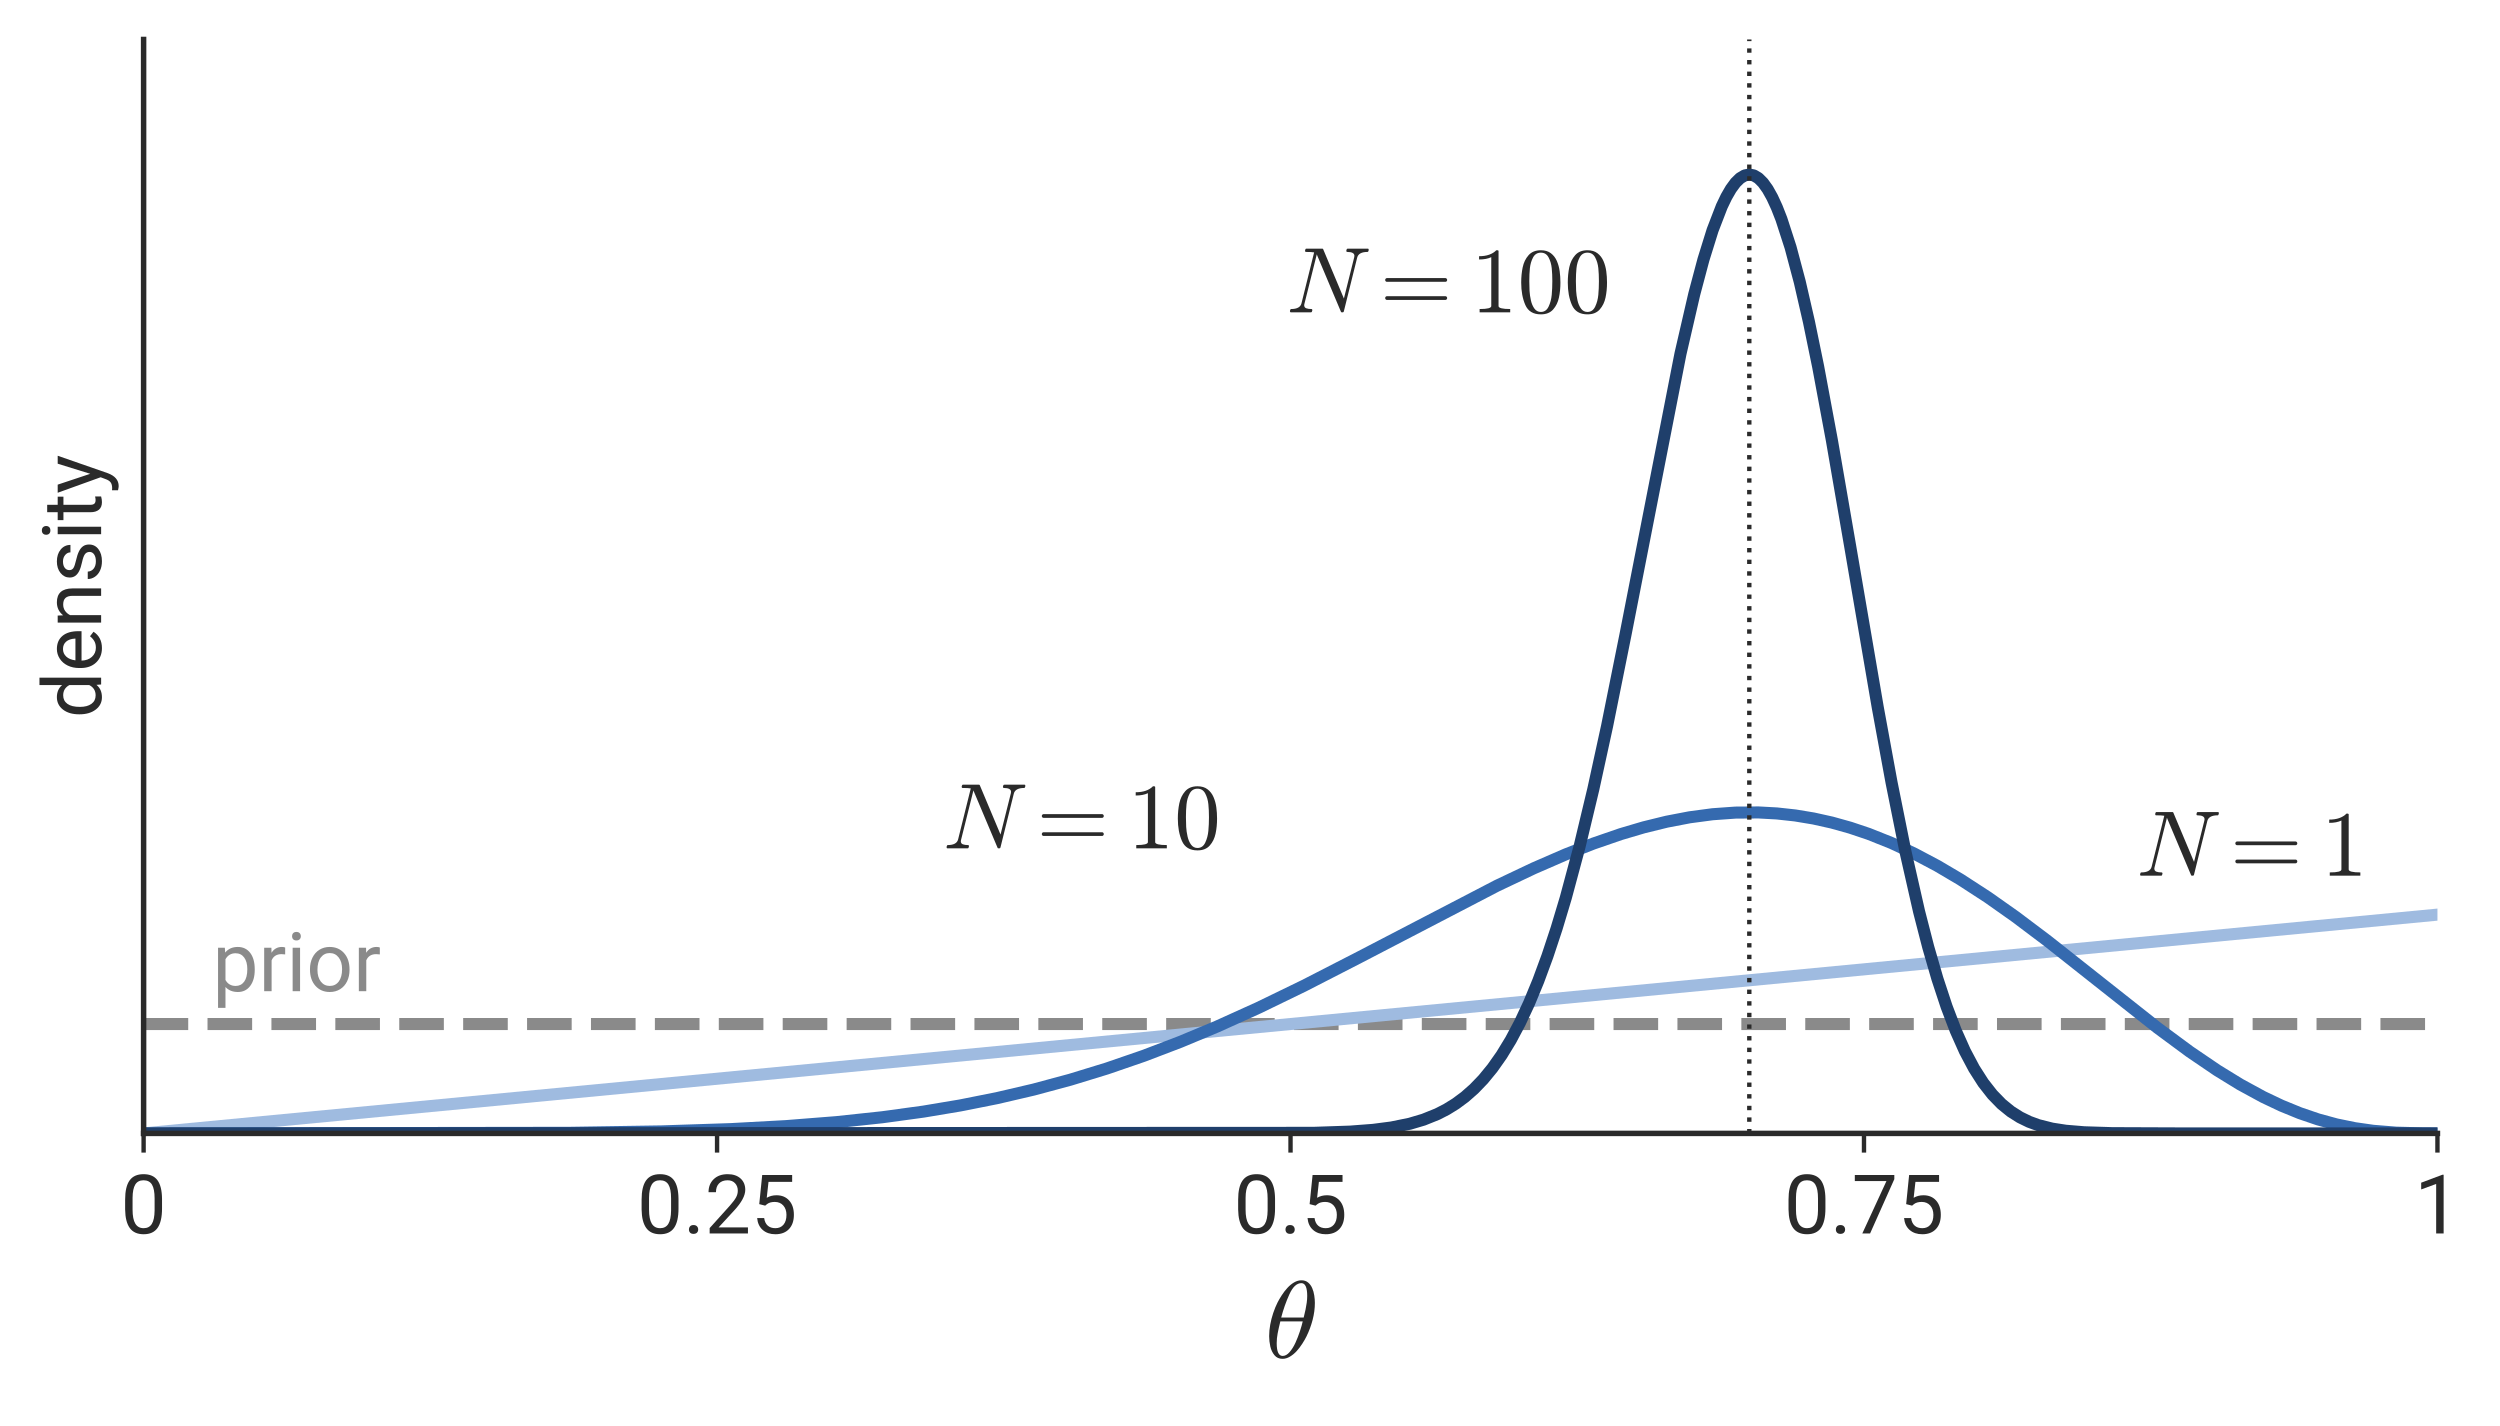
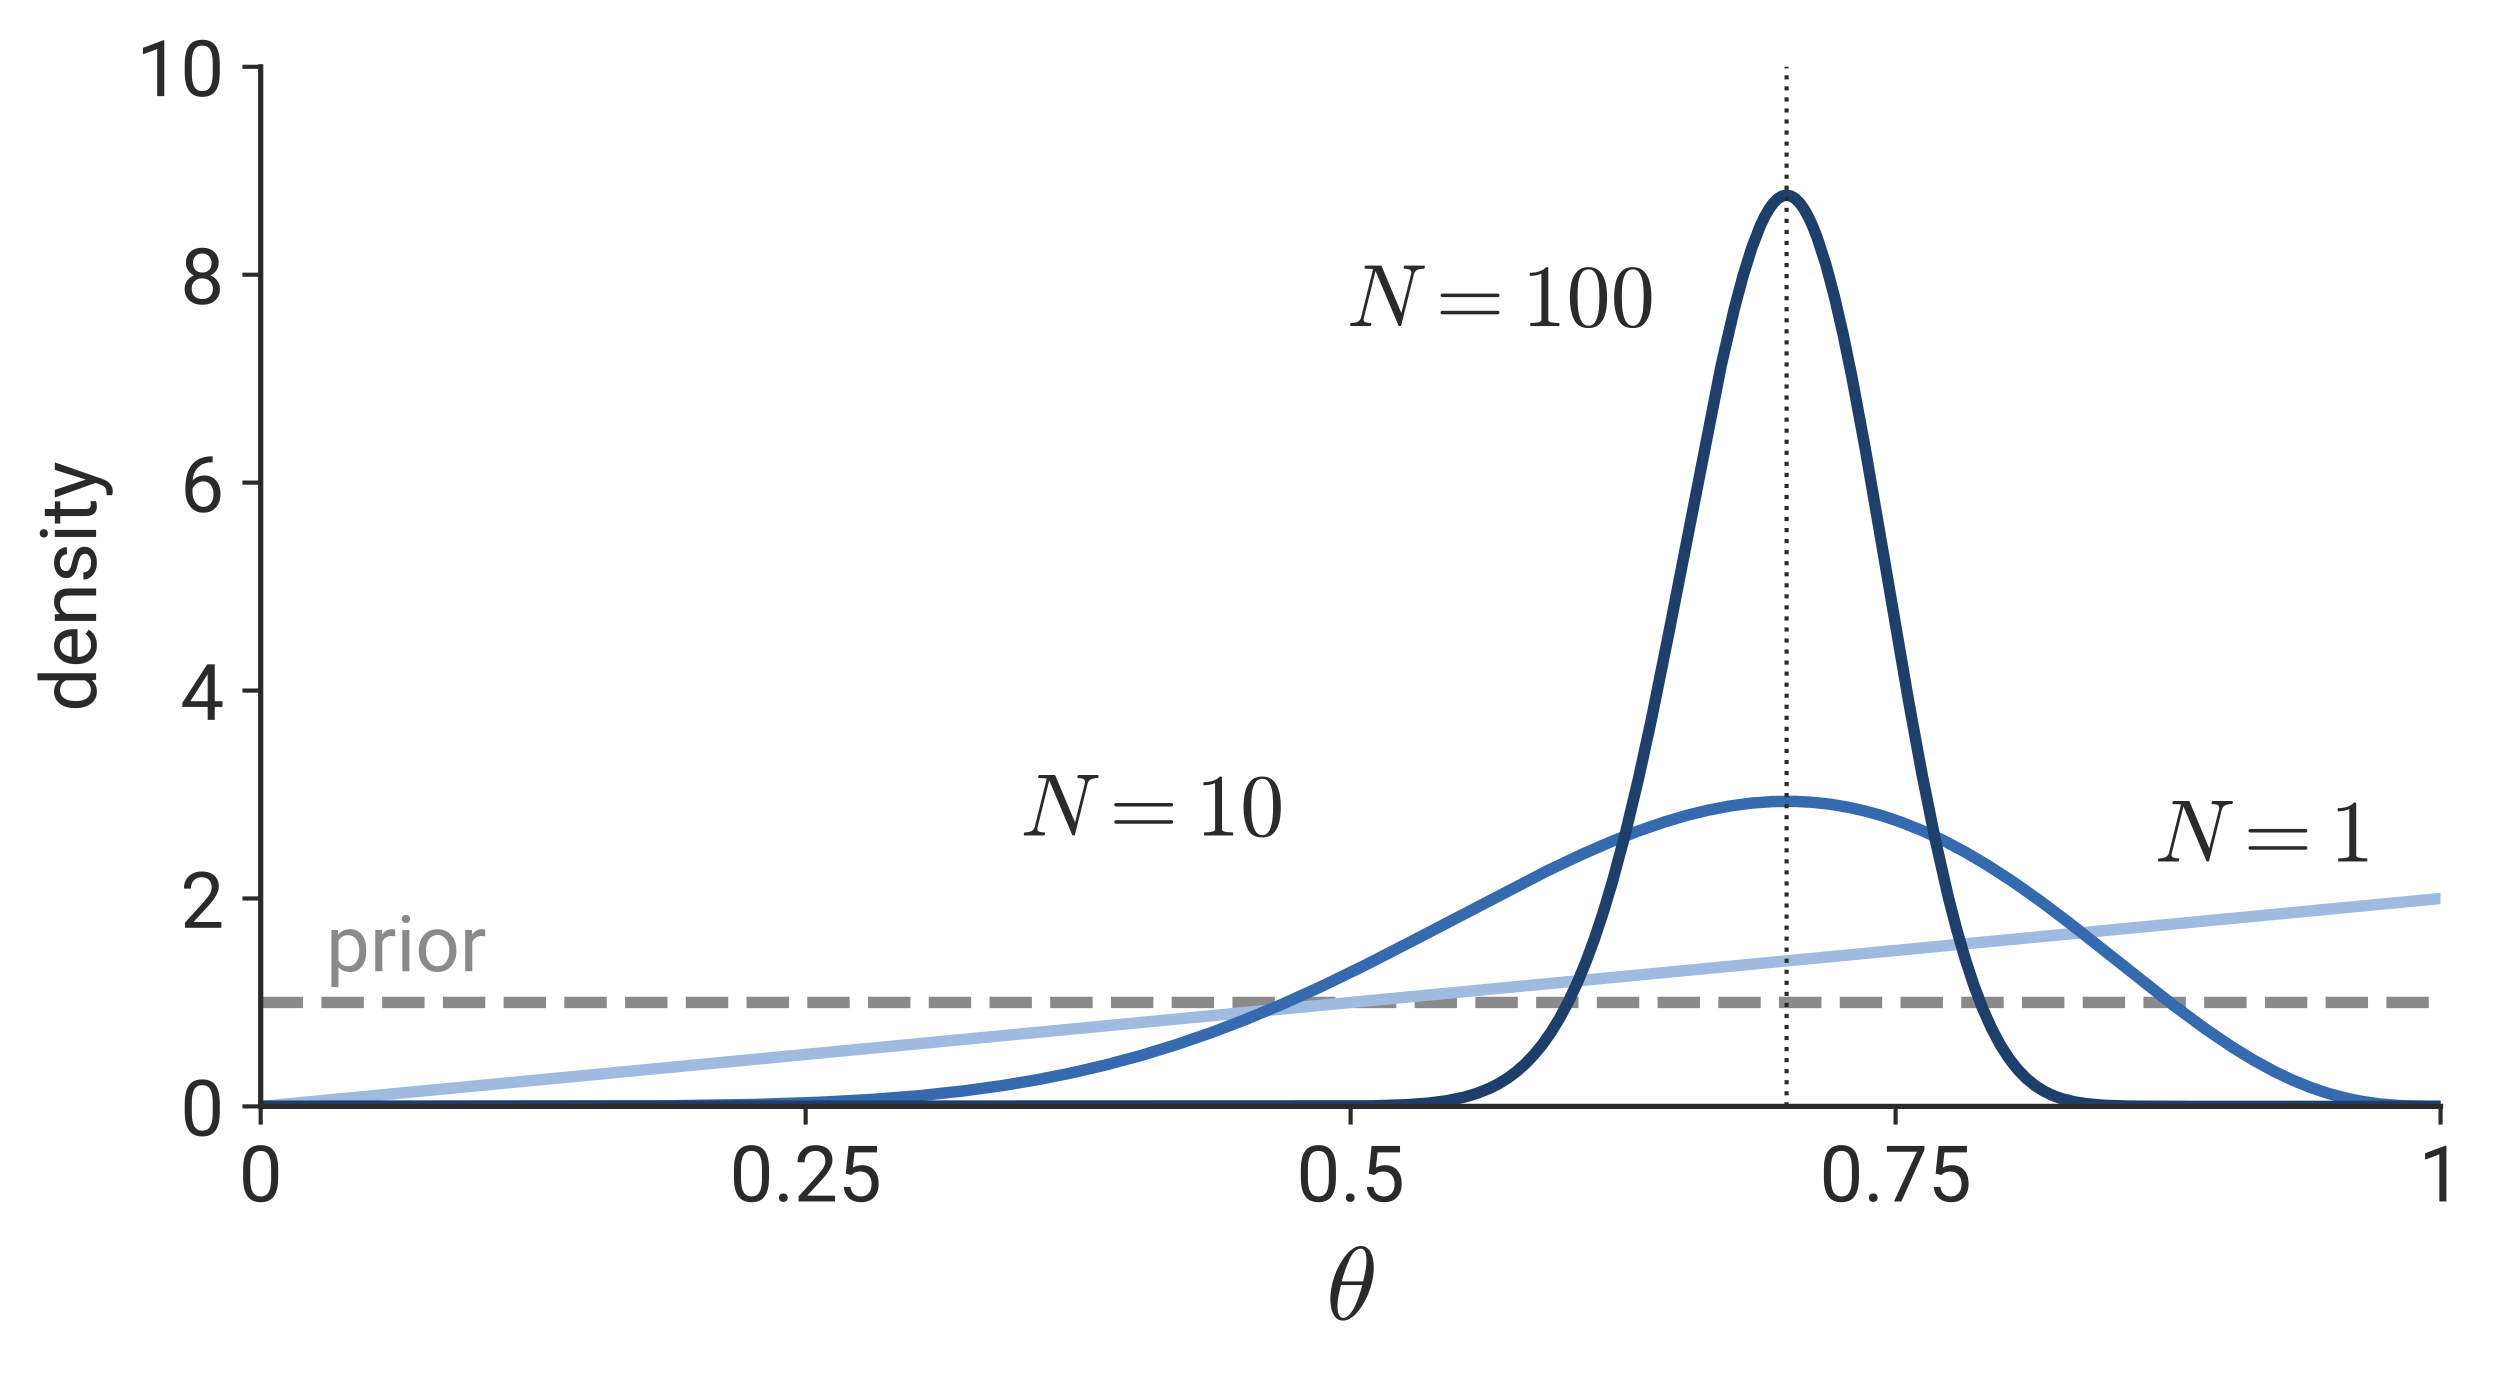
- <svg xmlns="http://www.w3.org/2000/svg" xmlns:xlink="http://www.w3.org/1999/xlink" width="456.112pt" height="259.984pt" viewBox="0 0 456.112 259.984" version="1.1">
+ <svg xmlns="http://www.w3.org/2000/svg" xmlns:xlink="http://www.w3.org/1999/xlink" width="479.959pt" height="265.609pt" viewBox="0 0 479.959 265.609" version="1.1">
  <defs>
    <style type="text/css">*{stroke-linejoin: round; stroke-linecap: butt}</style>
  </defs>
  <g id="figure_1">
    <g id="patch_1">
-       <path d="M 0 259.984  L 456.112 259.984  L 456.112 0  L 0 0  L 0 259.984  z " style="fill: none" />
+       <path d="M 0 265.609  L 479.959 265.609  L 479.959 0  L 0 0  L 0 265.609  z " style="fill: none" />
    </g>
    <g id="axes_1">
      <g id="patch_2">
-         <path d="M 26.2 206.784  L 444.7 206.784  L 444.7 7.2  L 26.2 7.2  L 26.2 206.784  z " style="fill: none" />
+         <path d="M 50.047 212.409  L 468.547 212.409  L 468.547 12.825  L 50.047 12.825  L 50.047 212.409  z " style="fill: none" />
      </g>
      <g id="matplotlib.axis_1">
        <g id="xtick_1">
          <g id="line2d_1">
            <defs>
-               <path id="m3442e10dfb" d="M 0 0  L 0 3.5  " style="stroke: #2a2a2a; stroke-width: 0.8" />
-             </defs>
-             <g>
-               <use xlink:href="#m3442e10dfb" x="26.2" y="206.784" style="fill: #2a2a2a; stroke: #2a2a2a; stroke-width: 0.8" />
+               <path id="md7f5268489" d="M 0 0  L 0 3.5  " style="stroke: #2a2a2a; stroke-width: 0.8" />
+             </defs>
+             <g>
+               <use xlink:href="#md7f5268489" x="50.047" y="212.409" style="fill: #2a2a2a; stroke: #2a2a2a; stroke-width: 0.8" />
            </g>
          </g>
          <g id="text_1">
-             <g style="fill: #2a2a2a" transform="translate(21.98828 225.034) scale(0.15 -0.15)">
+             <g style="fill: #2a2a2a" transform="translate(45.83516 230.659) scale(0.15 -0.15)">
              <defs>
                <path id="Roboto-Regular-14" d="M 3231 1941  Q 3231 925 2884 431  Q 2538 -63 1800 -63  Q 1072 -63 722 420  Q 372 903 359 1863  L 359 2634  Q 359 3638 706 4125  Q 1053 4613 1794 4613  Q 2528 4613 2875 4142  Q 3222 3672 3231 2691  L 3231 1941  z M 2653 2731  Q 2653 3466 2447 3802  Q 2241 4138 1794 4138  Q 1350 4138 1147 3803  Q 944 3469 938 2775  L 938 1850  Q 938 1113 1152 761  Q 1366 409 1800 409  Q 2228 409 2436 740  Q 2644 1072 2653 1784  L 2653 2731  z " transform="scale(0.015625)" />
              </defs>
              <use xlink:href="#Roboto-Regular-14" />
            </g>
          </g>
        </g>
        <g id="xtick_2">
          <g id="line2d_2">
            <g>
-               <use xlink:href="#m3442e10dfb" x="130.825" y="206.784" style="fill: #2a2a2a; stroke: #2a2a2a; stroke-width: 0.8" />
+               <use xlink:href="#md7f5268489" x="154.672" y="212.409" style="fill: #2a2a2a; stroke: #2a2a2a; stroke-width: 0.8" />
            </g>
          </g>
          <g id="text_2">
-             <g style="fill: #2a2a2a" transform="translate(116.2164 225.034) scale(0.15 -0.15)">
+             <g style="fill: #2a2a2a" transform="translate(140.0633 230.659) scale(0.15 -0.15)">
              <defs>
                <path id="Roboto-Regular-12" d="M 450 303  Q 450 453 539 553  Q 628 653 806 653  Q 984 653 1076 553  Q 1169 453 1169 303  Q 1169 159 1076 62  Q 984 -34 806 -34  Q 628 -34 539 62  Q 450 159 450 303  z " transform="scale(0.015625)" />
                <path id="Roboto-Regular-16" d="M 3359 0  L 378 0  L 378 416  L 1953 2166  Q 2303 2563 2436 2811  Q 2569 3059 2569 3325  Q 2569 3681 2353 3909  Q 2138 4138 1778 4138  Q 1347 4138 1108 3892  Q 869 3647 869 3209  L 291 3209  Q 291 3838 695 4225  Q 1100 4613 1778 4613  Q 2413 4613 2781 4280  Q 3150 3947 3150 3394  Q 3150 2722 2294 1794  L 1075 472  L 3359 472  L 3359 0  z " transform="scale(0.015625)" />
                <path id="Roboto-Regular-19" d="M 644 2281  L 875 4550  L 3206 4550  L 3206 4016  L 1366 4016  L 1228 2775  Q 1563 2972 1988 2972  Q 2609 2972 2975 2561  Q 3341 2150 3341 1450  Q 3341 747 2961 342  Q 2581 -63 1900 -63  Q 1297 -63 915 271  Q 534 606 481 1197  L 1028 1197  Q 1081 806 1306 607  Q 1531 409 1900 409  Q 2303 409 2533 684  Q 2763 959 2763 1444  Q 2763 1900 2514 2176  Q 2266 2453 1853 2453  Q 1475 2453 1259 2288  L 1106 2163  L 644 2281  z " transform="scale(0.015625)" />
              </defs>
              <use xlink:href="#Roboto-Regular-14" />
              <use xlink:href="#Roboto-Regular-12" transform="translate(56.15625 0)" />
              <use xlink:href="#Roboto-Regular-16" transform="translate(82.46875 0)" />
              <use xlink:href="#Roboto-Regular-19" transform="translate(138.625 0)" />
            </g>
          </g>
        </g>
        <g id="xtick_3">
          <g id="line2d_3">
            <g>
-               <use xlink:href="#m3442e10dfb" x="235.45" y="206.784" style="fill: #2a2a2a; stroke: #2a2a2a; stroke-width: 0.8" />
+               <use xlink:href="#md7f5268489" x="259.297" y="212.409" style="fill: #2a2a2a; stroke: #2a2a2a; stroke-width: 0.8" />
            </g>
          </g>
          <g id="text_3">
-             <g style="fill: #2a2a2a" transform="translate(225.0531 225.034) scale(0.15 -0.15)">
+             <g style="fill: #2a2a2a" transform="translate(248.9 230.659) scale(0.15 -0.15)">
              <use xlink:href="#Roboto-Regular-14" />
              <use xlink:href="#Roboto-Regular-12" transform="translate(56.15625 0)" />
              <use xlink:href="#Roboto-Regular-19" transform="translate(82.46875 0)" />
            </g>
          </g>
        </g>
        <g id="xtick_4">
          <g id="line2d_4">
            <g>
-               <use xlink:href="#m3442e10dfb" x="340.075" y="206.784" style="fill: #2a2a2a; stroke: #2a2a2a; stroke-width: 0.8" />
+               <use xlink:href="#md7f5268489" x="363.922" y="212.409" style="fill: #2a2a2a; stroke: #2a2a2a; stroke-width: 0.8" />
            </g>
          </g>
          <g id="text_4">
-             <g style="fill: #2a2a2a" transform="translate(325.4664 225.034) scale(0.15 -0.15)">
+             <g style="fill: #2a2a2a" transform="translate(349.3133 230.659) scale(0.15 -0.15)">
              <defs>
                <path id="Roboto-Regular-1b" d="M 3316 4225  L 1431 0  L 825 0  L 2703 4075  L 241 4075  L 241 4550  L 3316 4550  L 3316 4225  z " transform="scale(0.015625)" />
              </defs>
              <use xlink:href="#Roboto-Regular-14" />
              <use xlink:href="#Roboto-Regular-12" transform="translate(56.15625 0)" />
              <use xlink:href="#Roboto-Regular-1b" transform="translate(82.46875 0)" />
              <use xlink:href="#Roboto-Regular-19" transform="translate(138.625 0)" />
            </g>
          </g>
        </g>
        <g id="xtick_5">
          <g id="line2d_5">
            <g>
-               <use xlink:href="#m3442e10dfb" x="444.7" y="206.784" style="fill: #2a2a2a; stroke: #2a2a2a; stroke-width: 0.8" />
+               <use xlink:href="#md7f5268489" x="468.547" y="212.409" style="fill: #2a2a2a; stroke: #2a2a2a; stroke-width: 0.8" />
            </g>
          </g>
          <g id="text_5">
-             <g style="fill: #2a2a2a" transform="translate(440.4883 225.034) scale(0.15 -0.15)">
+             <g style="fill: #2a2a2a" transform="translate(464.3352 230.659) scale(0.15 -0.15)">
              <defs>
                <path id="Roboto-Regular-15" d="M 2278 0  L 1697 0  L 1697 3853  L 531 3425  L 531 3950  L 2188 4572  L 2278 4572  L 2278 0  z " transform="scale(0.015625)" />
              </defs>
              <use xlink:href="#Roboto-Regular-15" />
            </g>
          </g>
        </g>
        <g id="text_6">
-           <g style="fill: #2a2a2a" transform="translate(230.75 247.784) scale(0.2 -0.2)">
+           <g style="fill: #2a2a2a" transform="translate(254.5969 253.409) scale(0.2 -0.2)">
            <defs>
              <path id="Cmmi10-12" d="M 1031 -72  Q 741 -72 566 140  Q 391 353 323 653  Q 256 953 256 1247  L 256 1253  Q 256 1572 317 1915  Q 378 2259 493 2601  Q 609 2944 744 3213  Q 838 3400 986 3631  Q 1134 3863 1317 4064  Q 1500 4266 1711 4389  Q 1922 4513 2138 4513  L 2144 4513  Q 2375 4513 2529 4384  Q 2684 4256 2770 4056  Q 2856 3856 2890 3628  Q 2925 3400 2925 3194  Q 2925 2709 2794 2204  Q 2663 1700 2431 1228  Q 2344 1050 2189 809  Q 2034 569 1861 378  Q 1688 188 1472 58  Q 1256 -72 1038 -72  L 1031 -72  z M 1044 97  Q 1256 97 1451 323  Q 1647 550 1794 873  Q 1941 1197 2052 1536  Q 2163 1875 2216 2113  L 909 2113  Q 809 1709 753 1417  Q 697 1125 697 844  Q 697 97 1044 97  z M 959 2338  L 2272 2338  Q 2341 2619 2381 2808  Q 2422 2997 2450 3206  Q 2478 3416 2478 3597  Q 2478 4347 2138 4347  Q 1731 4347 1436 3692  Q 1141 3038 959 2338  z " transform="scale(0.015625)" />
            </defs>
            <use xlink:href="#Cmmi10-12" transform="translate(0 0.484375)" />
          </g>
        </g>
      </g>
      <g id="matplotlib.axis_2">
-         <g id="text_7">
-           <g style="fill: #2a2a2a" transform="translate(18.45 131.019) rotate(-90) scale(0.15 -0.15)">
+         <g id="ytick_1">
+           <g id="line2d_6">
+             <defs>
+               <path id="m30be6d3383" d="M 0 0  L -3.5 0  " style="stroke: #2a2a2a; stroke-width: 0.8" />
+             </defs>
+             <g>
+               <use xlink:href="#m30be6d3383" x="50.047" y="212.409" style="fill: #2a2a2a; stroke: #2a2a2a; stroke-width: 0.8" />
+             </g>
+           </g>
+           <g id="text_7">
+             <g style="fill: #2a2a2a" transform="translate(34.62344 218.034) scale(0.15 -0.15)">
+               <use xlink:href="#Roboto-Regular-14" />
+             </g>
+           </g>
+         </g>
+         <g id="ytick_2">
+           <g id="line2d_7">
+             <g>
+               <use xlink:href="#m30be6d3383" x="50.047" y="172.492" style="fill: #2a2a2a; stroke: #2a2a2a; stroke-width: 0.8" />
+             </g>
+           </g>
+           <g id="text_8">
+             <g style="fill: #2a2a2a" transform="translate(34.62344 178.1172) scale(0.15 -0.15)">
+               <use xlink:href="#Roboto-Regular-16" />
+             </g>
+           </g>
+         </g>
+         <g id="ytick_3">
+           <g id="line2d_8">
+             <g>
+               <use xlink:href="#m30be6d3383" x="50.047" y="132.575" style="fill: #2a2a2a; stroke: #2a2a2a; stroke-width: 0.8" />
+             </g>
+           </g>
+           <g id="text_9">
+             <g style="fill: #2a2a2a" transform="translate(34.62344 138.2004) scale(0.15 -0.15)">
+               <defs>
+                 <path id="Roboto-Regular-18" d="M 2819 1528  L 3450 1528  L 3450 1056  L 2819 1056  L 2819 0  L 2238 0  L 2238 1056  L 166 1056  L 166 1397  L 2203 4550  L 2819 4550  L 2819 1528  z M 822 1528  L 2238 1528  L 2238 3759  L 2169 3634  L 822 1528  z " transform="scale(0.015625)" />
+               </defs>
+               <use xlink:href="#Roboto-Regular-18" />
+             </g>
+           </g>
+         </g>
+         <g id="ytick_4">
+           <g id="line2d_9">
+             <g>
+               <use xlink:href="#m30be6d3383" x="50.047" y="92.659" style="fill: #2a2a2a; stroke: #2a2a2a; stroke-width: 0.8" />
+             </g>
+           </g>
+           <g id="text_10">
+             <g style="fill: #2a2a2a" transform="translate(34.62344 98.2836) scale(0.15 -0.15)">
+               <defs>
+                 <path id="Roboto-Regular-1a" d="M 2647 4553  L 2647 4063  L 2541 4063  Q 1866 4050 1466 3662  Q 1066 3275 1003 2572  Q 1363 2984 1984 2984  Q 2578 2984 2933 2565  Q 3288 2147 3288 1484  Q 3288 781 2905 359  Q 2522 -63 1878 -63  Q 1225 -63 819 439  Q 413 941 413 1731  L 413 1953  Q 413 3209 948 3873  Q 1484 4538 2544 4553  L 2647 4553  z M 1888 2503  Q 1591 2503 1341 2325  Q 1091 2147 994 1878  L 994 1666  Q 994 1103 1247 759  Q 1500 416 1878 416  Q 2269 416 2492 703  Q 2716 991 2716 1456  Q 2716 1925 2489 2214  Q 2263 2503 1888 2503  z " transform="scale(0.015625)" />
+               </defs>
+               <use xlink:href="#Roboto-Regular-1a" />
+             </g>
+           </g>
+         </g>
+         <g id="ytick_5">
+           <g id="line2d_10">
+             <g>
+               <use xlink:href="#m30be6d3383" x="50.047" y="52.742" style="fill: #2a2a2a; stroke: #2a2a2a; stroke-width: 0.8" />
+             </g>
+           </g>
+           <g id="text_11">
+             <g style="fill: #2a2a2a" transform="translate(34.62344 58.3668) scale(0.15 -0.15)">
+               <defs>
+                 <path id="Roboto-Regular-1c" d="M 3138 3363  Q 3138 3022 2958 2756  Q 2778 2491 2472 2341  Q 2828 2188 3036 1894  Q 3244 1600 3244 1228  Q 3244 638 2845 287  Q 2447 -63 1797 -63  Q 1141 -63 745 289  Q 350 641 350 1228  Q 350 1597 551 1894  Q 753 2191 1109 2344  Q 806 2494 631 2759  Q 456 3025 456 3363  Q 456 3938 825 4275  Q 1194 4613 1797 4613  Q 2397 4613 2767 4275  Q 3138 3938 3138 3363  z M 2666 1241  Q 2666 1622 2423 1862  Q 2181 2103 1790 2103  Q 1400 2103 1164 1865  Q 928 1628 928 1240  Q 928 853 1158 631  Q 1388 409 1797 409  Q 2203 409 2434 632  Q 2666 856 2666 1241  z M 1797 4138  Q 1456 4138 1245 3927  Q 1034 3716 1034 3353  Q 1034 3006 1242 2792  Q 1450 2578 1797 2578  Q 2144 2578 2351 2792  Q 2559 3006 2559 3353  Q 2559 3700 2343 3919  Q 2128 4138 1797 4138  z " transform="scale(0.015625)" />
+               </defs>
+               <use xlink:href="#Roboto-Regular-1c" />
+             </g>
+           </g>
+         </g>
+         <g id="ytick_6">
+           <g id="line2d_11">
+             <g>
+               <use xlink:href="#m30be6d3383" x="50.047" y="12.825" style="fill: #2a2a2a; stroke: #2a2a2a; stroke-width: 0.8" />
+             </g>
+           </g>
+           <g id="text_12">
+             <g style="fill: #2a2a2a" transform="translate(26.2 18.45) scale(0.15 -0.15)">
+               <use xlink:href="#Roboto-Regular-15" />
+               <use xlink:href="#Roboto-Regular-14" transform="translate(56.15625 0)" />
+             </g>
+           </g>
+         </g>
+         <g id="text_13">
+           <g style="fill: #2a2a2a" transform="translate(18.45 136.644) rotate(-90) scale(0.15 -0.15)">
            <defs>
              <path id="Roboto-Regular-48" d="M 297 1719  Q 297 2497 665 2970  Q 1034 3444 1631 3444  Q 2225 3444 2572 3038  L 2572 4800  L 3150 4800  L 3150 0  L 2619 0  L 2591 363  Q 2244 -63 1625 -63  Q 1038 -63 667 418  Q 297 900 297 1675  L 297 1719  z M 875 1653  Q 875 1078 1112 753  Q 1350 428 1769 428  Q 2319 428 2572 922  L 2572 2475  Q 2313 2953 1775 2953  Q 1350 2953 1112 2625  Q 875 2297 875 1653  z " transform="scale(0.015625)" />
              <path id="Roboto-Regular-49" d="M 1841 -63  Q 1153 -63 722 389  Q 291 841 291 1597  L 291 1703  Q 291 2206 483 2601  Q 675 2997 1020 3220  Q 1366 3444 1769 3444  Q 2428 3444 2793 3009  Q 3159 2575 3159 1766  L 3159 1525  L 869 1525  Q 881 1025 1161 717  Q 1441 409 1872 409  Q 2178 409 2390 534  Q 2603 659 2763 866  L 3116 591  Q 2691 -63 1841 -63  z M 1769 2969  Q 1419 2969 1181 2714  Q 944 2459 888 2000  L 2581 2000  L 2581 2044  Q 2556 2484 2343 2726  Q 2131 2969 1769 2969  z " transform="scale(0.015625)" />
              <path id="Roboto-Regular-52" d="M 984 3381  L 1003 2956  Q 1391 3444 2016 3444  Q 3088 3444 3097 2234  L 3097 0  L 2519 0  L 2519 2238  Q 2516 2603 2352 2778  Q 2188 2953 1841 2953  Q 1559 2953 1346 2803  Q 1134 2653 1016 2409  L 1016 0  L 438 0  L 438 3381  L 984 3381  z " transform="scale(0.015625)" />
              <path id="Roboto-Regular-57" d="M 2406 897  Q 2406 1131 2229 1261  Q 2053 1391 1614 1484  Q 1175 1578 917 1709  Q 659 1841 536 2022  Q 413 2203 413 2453  Q 413 2869 764 3156  Q 1116 3444 1663 3444  Q 2238 3444 2595 3147  Q 2953 2850 2953 2388  L 2372 2388  Q 2372 2625 2170 2797  Q 1969 2969 1663 2969  Q 1347 2969 1169 2831  Q 991 2694 991 2472  Q 991 2263 1156 2156  Q 1322 2050 1755 1953  Q 2188 1856 2456 1722  Q 2725 1588 2854 1398  Q 2984 1209 2984 938  Q 2984 484 2621 210  Q 2259 -63 1681 -63  Q 1275 -63 962 81  Q 650 225 473 483  Q 297 741 297 1041  L 875 1041  Q 891 750 1108 579  Q 1325 409 1681 409  Q 2009 409 2207 542  Q 2406 675 2406 897  z " transform="scale(0.015625)" />
              <path id="Roboto-Regular-4d" d="M 1066 0  L 488 0  L 488 3381  L 1066 3381  L 1066 0  z M 441 4278  Q 441 4419 527 4516  Q 613 4613 781 4613  Q 950 4613 1037 4516  Q 1125 4419 1125 4278  Q 1125 4138 1037 4044  Q 950 3950 781 3950  Q 613 3950 527 4044  Q 441 4138 441 4278  z " transform="scale(0.015625)" />
              <path id="Roboto-Regular-58" d="M 1222 4200  L 1222 3381  L 1853 3381  L 1853 2934  L 1222 2934  L 1222 838  Q 1222 634 1306 532  Q 1391 431 1594 431  Q 1694 431 1869 469  L 1869 0  Q 1641 -63 1425 -63  Q 1038 -63 841 171  Q 644 406 644 838  L 644 2934  L 28 2934  L 28 3381  L 644 3381  L 644 4200  L 1222 4200  z " transform="scale(0.015625)" />
              <path id="Roboto-Regular-5d" d="M 1544 847  L 2331 3381  L 2950 3381  L 1591 -522  Q 1275 -1366 588 -1366  L 478 -1356  L 263 -1316  L 263 -847  L 419 -859  Q 713 -859 877 -740  Q 1041 -622 1147 -306  L 1275 38  L 69 3381  L 700 3381  L 1544 847  z " transform="scale(0.015625)" />
            </defs>
            <use xlink:href="#Roboto-Regular-48" />
            <use xlink:href="#Roboto-Regular-49" transform="translate(56.39062 0)" />
            <use xlink:href="#Roboto-Regular-52" transform="translate(109.375 0)" />
            <use xlink:href="#Roboto-Regular-57" transform="translate(164.5469 0)" />
            <use xlink:href="#Roboto-Regular-4d" transform="translate(216.1094 0)" />
            <use xlink:href="#Roboto-Regular-58" transform="translate(240.375 0)" />
            <use xlink:href="#Roboto-Regular-5d" transform="translate(273.0469 0)" />
          </g>
        </g>
      </g>
-       <g id="line2d_6">
-         <path d="M 26.2 186.826  L 444.7 186.826  L 444.7 186.826  " clip-path="url(#pfc11f6474d)" style="fill: none; stroke-dasharray: 8.14,3.52; stroke-dashoffset: 0; stroke: #8a8a8a; stroke-width: 2.2" />
-       </g>
-       <g id="line2d_7">
-         <path d="M 26.2 206.784  L 444.7 166.867  L 444.7 166.867  " clip-path="url(#pfc11f6474d)" style="fill: none; stroke: #9fbbe0; stroke-width: 2.2; stroke-linecap: square" />
-       </g>
-       <g id="line2d_8">
-         <path d="M 26.2 206.784  L 104.041 206.675  L 120.781 206.416  L 133.336 206.002  L 143.38 205.457  L 152.587 204.731  L 160.957 203.837  L 168.49 202.806  L 175.186 201.685  L 181.882 200.352  L 188.578 198.79  L 195.274 196.987  L 201.97 194.934  L 208.666 192.628  L 215.362 190.073  L 222.058 187.279  L 229.591 183.873  L 237.961 179.811  L 248.005 174.653  L 273.115 161.597  L 279.811 158.423  L 285.67 155.875  L 290.692 153.908  L 295.714 152.177  L 299.899 150.941  L 304.084 149.913  L 308.269 149.111  L 312.454 148.553  L 316.639 148.254  L 320.824 148.226  L 324.172 148.408  L 327.52 148.774  L 330.868 149.329  L 334.216 150.074  L 337.564 151.01  L 340.912 152.135  L 345.097 153.804  L 349.282 155.754  L 353.467 157.973  L 357.652 160.443  L 362.674 163.706  L 367.696 167.249  L 373.555 171.661  L 381.925 178.28  L 393.643 187.542  L 399.502 191.872  L 404.524 195.284  L 408.709 197.855  L 412.894 200.134  L 416.242 201.724  L 419.59 203.094  L 422.938 204.235  L 426.286 205.146  L 429.634 205.833  L 432.982 206.31  L 437.167 206.649  L 442.189 206.779  L 444.7 206.784  L 444.7 206.784  " clip-path="url(#pfc11f6474d)" style="fill: none; stroke: #356aaf; stroke-width: 2.2; stroke-linecap: square" />
-       </g>
-       <g id="line2d_9">
-         <path d="M 26.2 206.784  L 239.635 206.682  L 246.331 206.457  L 250.516 206.139  L 253.864 205.704  L 257.212 205.02  L 259.723 204.275  L 262.234 203.264  L 263.908 202.406  L 265.582 201.371  L 267.256 200.132  L 268.93 198.659  L 270.604 196.919  L 272.278 194.879  L 273.952 192.505  L 275.626 189.76  L 277.3 186.611  L 278.974 183.025  L 280.648 178.973  L 282.322 174.429  L 283.996 169.375  L 285.67 163.8  L 288.181 154.456  L 290.692 143.976  L 293.203 132.467  L 296.551 115.843  L 306.595 64.538  L 309.106 53.674  L 310.78 47.376  L 312.454 41.996  L 314.128 37.657  L 314.965 35.911  L 315.802 34.465  L 316.639 33.327  L 317.476 32.507  L 318.313 32.011  L 319.15 31.845  L 319.987 32.012  L 320.824 32.514  L 321.661 33.35  L 322.498 34.518  L 323.335 36.015  L 324.172 37.833  L 325.009 39.967  L 326.683 45.136  L 328.357 51.426  L 330.031 58.714  L 331.705 66.858  L 334.216 80.325  L 337.564 99.709  L 342.586 129.051  L 345.097 142.731  L 347.608 155.224  L 350.119 166.279  L 351.793 172.779  L 353.467 178.564  L 355.141 183.643  L 356.815 188.04  L 358.489 191.793  L 360.163 194.95  L 361.837 197.568  L 363.511 199.706  L 365.185 201.427  L 366.859 202.789  L 368.533 203.851  L 370.207 204.666  L 371.881 205.279  L 374.392 205.912  L 376.903 206.3  L 380.251 206.578  L 385.273 206.736  L 396.991 206.783  L 444.7 206.784  L 444.7 206.784  " clip-path="url(#pfc11f6474d)" style="fill: none; stroke: #1f3f6b; stroke-width: 2.2; stroke-linecap: square" />
-       </g>
-       <g id="line2d_10">
-         <path d="M 319.15 206.784  L 319.15 7.2  " clip-path="url(#pfc11f6474d)" style="fill: none; stroke-dasharray: 0.8,1.32; stroke-dashoffset: 0; stroke: #2a2a2a; stroke-width: 0.8" />
+       <g id="line2d_12">
+         <path d="M 50.047 192.451  L 468.547 192.451  L 468.547 192.451  " clip-path="url(#pf24ecf3917)" style="fill: none; stroke-dasharray: 8.14,3.52; stroke-dashoffset: 0; stroke: #8a8a8a; stroke-width: 2.2" />
+       </g>
+       <g id="line2d_13">
+         <path d="M 50.047 212.409  L 468.547 172.492  L 468.547 172.492  " clip-path="url(#pf24ecf3917)" style="fill: none; stroke: #9fbbe0; stroke-width: 2.2; stroke-linecap: square" />
+       </g>
+       <g id="line2d_14">
+         <path d="M 50.047 212.409  L 127.888 212.3  L 144.628 212.041  L 157.183 211.627  L 167.227 211.082  L 176.434 210.356  L 184.804 209.462  L 192.337 208.431  L 199.033 207.31  L 205.729 205.977  L 212.425 204.415  L 219.121 202.612  L 225.817 200.559  L 232.513 198.253  L 239.209 195.698  L 245.905 192.904  L 253.438 189.498  L 261.808 185.436  L 271.852 180.278  L 296.962 167.222  L 303.658 164.048  L 309.517 161.5  L 314.539 159.533  L 319.561 157.802  L 323.746 156.566  L 327.931 155.538  L 332.116 154.736  L 336.301 154.178  L 340.486 153.879  L 344.671 153.851  L 348.019 154.033  L 351.367 154.399  L 354.715 154.954  L 358.063 155.699  L 361.411 156.635  L 364.759 157.76  L 368.944 159.429  L 373.129 161.379  L 377.314 163.598  L 381.499 166.068  L 386.521 169.331  L 391.543 172.874  L 397.402 177.286  L 405.772 183.905  L 417.49 193.167  L 423.349 197.497  L 428.371 200.909  L 432.556 203.48  L 436.741 205.759  L 440.089 207.349  L 443.437 208.719  L 446.785 209.86  L 450.133 210.771  L 453.481 211.458  L 456.829 211.935  L 461.014 212.274  L 466.036 212.404  L 468.547 212.409  L 468.547 212.409  " clip-path="url(#pf24ecf3917)" style="fill: none; stroke: #356aaf; stroke-width: 2.2; stroke-linecap: square" />
+       </g>
+       <g id="line2d_15">
+         <path d="M 50.047 212.409  L 263.482 212.307  L 270.178 212.082  L 274.363 211.764  L 277.711 211.329  L 281.059 210.645  L 283.57 209.9  L 286.081 208.889  L 287.755 208.031  L 289.429 206.996  L 291.103 205.757  L 292.777 204.284  L 294.451 202.544  L 296.125 200.504  L 297.799 198.13  L 299.473 195.385  L 301.147 192.236  L 302.821 188.65  L 304.495 184.598  L 306.169 180.054  L 307.843 175  L 309.517 169.425  L 312.028 160.081  L 314.539 149.601  L 317.05 138.092  L 320.398 121.468  L 330.442 70.163  L 332.953 59.299  L 334.627 53.001  L 336.301 47.621  L 337.975 43.282  L 338.812 41.536  L 339.649 40.09  L 340.486 38.952  L 341.323 38.132  L 342.16 37.636  L 342.997 37.47  L 343.834 37.637  L 344.671 38.139  L 345.508 38.975  L 346.345 40.143  L 347.182 41.64  L 348.019 43.458  L 348.856 45.592  L 350.53 50.761  L 352.204 57.051  L 353.878 64.339  L 355.552 72.483  L 358.063 85.95  L 361.411 105.334  L 366.433 134.676  L 368.944 148.356  L 371.455 160.849  L 373.966 171.904  L 375.64 178.404  L 377.314 184.189  L 378.988 189.268  L 380.662 193.665  L 382.336 197.418  L 384.01 200.575  L 385.684 203.193  L 387.358 205.331  L 389.032 207.052  L 390.706 208.414  L 392.38 209.476  L 394.054 210.291  L 395.728 210.904  L 398.239 211.537  L 400.75 211.925  L 404.098 212.203  L 409.12 212.361  L 420.838 212.408  L 468.547 212.409  L 468.547 212.409  " clip-path="url(#pf24ecf3917)" style="fill: none; stroke: #1f3f6b; stroke-width: 2.2; stroke-linecap: square" />
+       </g>
+       <g id="line2d_16">
+         <path d="M 342.997 212.409  L 342.997 12.825  " clip-path="url(#pf24ecf3917)" style="fill: none; stroke-dasharray: 0.8,1.32; stroke-dashoffset: 0; stroke: #2a2a2a; stroke-width: 0.8" />
      </g>
      <g id="patch_3">
-         <path d="M 26.2 206.784  L 26.2 7.2  " style="fill: none; stroke: #2a2a2a; stroke-linejoin: miter; stroke-linecap: square" />
+         <path d="M 50.047 212.409  L 50.047 12.825  " style="fill: none; stroke: #2a2a2a; stroke-linejoin: miter; stroke-linecap: square" />
      </g>
      <g id="patch_4">
-         <path d="M 26.2 206.784  L 444.7 206.784  " style="fill: none; stroke: #2a2a2a; stroke-linejoin: miter; stroke-linecap: square" />
-       </g>
-       <g id="text_8">
-         <g style="fill: #8a8a8a" transform="translate(38.755 180.8381) scale(0.15 -0.15)">
+         <path d="M 50.047 212.409  L 468.547 212.409  " style="fill: none; stroke: #2a2a2a; stroke-linejoin: miter; stroke-linecap: square" />
+       </g>
+       <g id="text_14">
+         <g style="fill: #8a8a8a" transform="translate(62.60187 186.4631) scale(0.15 -0.15)">
          <defs>
            <path id="Roboto-Regular-54" d="M 3294 1653  Q 3294 881 2941 409  Q 2588 -63 1984 -63  Q 1369 -63 1016 328  L 1016 -1300  L 438 -1300  L 438 3381  L 966 3381  L 994 3006  Q 1347 3444 1975 3444  Q 2584 3444 2939 2984  Q 3294 2525 3294 1706  L 3294 1653  z M 2716 1719  Q 2716 2291 2472 2622  Q 2228 2953 1803 2953  Q 1278 2953 1016 2488  L 1016 872  Q 1275 409 1809 409  Q 2225 409 2470 739  Q 2716 1069 2716 1719  z " transform="scale(0.015625)" />
            <path id="Roboto-Regular-56" d="M 2072 2863  Q 1941 2884 1788 2884  Q 1219 2884 1016 2400  L 1016 0  L 438 0  L 438 3381  L 1000 3381  L 1009 2991  Q 1294 3444 1816 3444  Q 1984 3444 2072 3400  L 2072 2863  z " transform="scale(0.015625)" />
            <path id="Roboto-Regular-53" d="M 284 1722  Q 284 2219 479 2616  Q 675 3013 1023 3228  Q 1372 3444 1819 3444  Q 2509 3444 2936 2966  Q 3363 2488 3363 1694  L 3363 1653  Q 3363 1159 3173 767  Q 2984 375 2632 156  Q 2281 -63 1825 -63  Q 1138 -63 711 415  Q 284 894 284 1681  L 284 1722  z M 866 1653  Q 866 1091 1127 750  Q 1388 409 1825 409  Q 2266 409 2525 754  Q 2784 1100 2784 1722  Q 2784 2278 2520 2623  Q 2256 2969 1819 2969  Q 1391 2969 1128 2628  Q 866 2288 866 1653  z " transform="scale(0.015625)" />
          </defs>
          <use xlink:href="#Roboto-Regular-54" />
          <use xlink:href="#Roboto-Regular-56" transform="translate(56.10938 0)" />
          <use xlink:href="#Roboto-Regular-4d" transform="translate(89.95312 0)" />
          <use xlink:href="#Roboto-Regular-53" transform="translate(114.2188 0)" />
          <use xlink:href="#Roboto-Regular-56" transform="translate(171.25 0)" />
        </g>
      </g>
-       <g id="text_9">
-         <g style="fill: #2a2a2a" transform="translate(389.815 159.8818) scale(0.17 -0.17)">
+       <g id="text_15">
+         <g style="fill: #2a2a2a" transform="translate(413.6619 165.5068) scale(0.17 -0.17)">
          <defs>
            <path id="Cmmi10-5d" d="M 300 0  Q 238 0 238 84  Q 241 100 250 139  Q 259 178 276 201  Q 294 225 319 225  Q 931 225 1031 616  L 1900 4116  Q 1722 4147 1338 4147  Q 1275 4147 1275 4231  Q 1278 4247 1287 4286  Q 1297 4325 1314 4348  Q 1331 4372 1356 4372  L 2463 4372  Q 2509 4372 2522 4331  L 3944 947  L 4653 3781  Q 4666 3850 4666 3878  Q 4666 4147 4172 4147  Q 4109 4147 4109 4231  Q 4131 4313 4143 4342  Q 4156 4372 4219 4372  L 5588 4372  Q 5650 4372 5650 4288  Q 5647 4272 5637 4233  Q 5628 4194 5611 4170  Q 5594 4147 5569 4147  Q 4956 4147 4856 3756  L 3938 56  Q 3916 0 3872 0  L 3794 0  Q 3750 0 3738 44  L 2106 3916  L 2094 3956  Q 2081 3969 2081 3975  L 1234 588  Q 1228 572 1225 548  Q 1222 525 1216 494  Q 1216 328 1359 276  Q 1503 225 1716 225  Q 1778 225 1778 141  Q 1756 53 1740 26  Q 1725 0 1672 0  L 300 0  z " transform="scale(0.015625)" />
            <path id="Cmr10-29" d="M 481 850  Q 428 850 393 890  Q 359 931 359 978  Q 359 1031 393 1068  Q 428 1106 481 1106  L 4500 1106  Q 4547 1106 4581 1068  Q 4616 1031 4616 978  Q 4616 931 4581 890  Q 4547 850 4500 850  L 481 850  z M 481 2094  Q 428 2094 393 2131  Q 359 2169 359 2222  Q 359 2269 393 2309  Q 428 2350 481 2350  L 4500 2350  Q 4547 2350 4581 2309  Q 4616 2269 4616 2222  Q 4616 2169 4581 2131  Q 4547 2094 4500 2094  L 481 2094  z " transform="scale(0.015625)" />
            <path id="Cmr10-64" d="M 594 0  L 594 225  Q 1394 225 1394 428  L 1394 3788  Q 1063 3628 556 3628  L 556 3853  Q 1341 3853 1741 4263  L 1831 4263  Q 1853 4263 1873 4245  Q 1894 4228 1894 4206  L 1894 428  Q 1894 225 2694 225  L 2694 0  L 594 0  z " transform="scale(0.015625)" />
          </defs>
          <use xlink:href="#Cmmi10-5d" transform="translate(0 0.6875)" />
          <use xlink:href="#Cmr10-29" transform="translate(100.3223 0.6875)" />
          <use xlink:href="#Cmr10-64" transform="translate(198.0079 0.6875)" />
        </g>
      </g>
-       <g id="text_10">
-         <g style="fill: #2a2a2a" transform="translate(172.065 154.8922) scale(0.17 -0.17)">
+       <g id="text_16">
+         <g style="fill: #2a2a2a" transform="translate(195.9119 160.5172) scale(0.17 -0.17)">
          <defs>
            <path id="Cmr10-28" d="M 1600 -141  Q 816 -141 533 504  Q 250 1150 250 2041  Q 250 2597 351 3087  Q 453 3578 754 3920  Q 1056 4263 1600 4263  Q 2022 4263 2290 4056  Q 2559 3850 2700 3523  Q 2841 3197 2892 2823  Q 2944 2450 2944 2041  Q 2944 1491 2842 1011  Q 2741 531 2444 195  Q 2147 -141 1600 -141  z M 1600 25  Q 1956 25 2131 390  Q 2306 756 2347 1200  Q 2388 1644 2388 2144  Q 2388 2625 2347 3031  Q 2306 3438 2132 3767  Q 1959 4097 1600 4097  Q 1238 4097 1063 3765  Q 888 3434 847 3029  Q 806 2625 806 2144  Q 806 1788 823 1472  Q 841 1156 916 820  Q 991 484 1158 254  Q 1325 25 1600 25  z " transform="scale(0.015625)" />
          </defs>
          <use xlink:href="#Cmmi10-5d" transform="translate(0 0.6875)" />
          <use xlink:href="#Cmr10-29" transform="translate(100.3223 0.6875)" />
          <use xlink:href="#Cmr10-64" transform="translate(198.0079 0.6875)" />
          <use xlink:href="#Cmr10-28" transform="translate(248.0079 0.6875)" />
        </g>
      </g>
-       <g id="text_11">
-         <g style="fill: #2a2a2a" transform="translate(234.71 57.096) scale(0.17 -0.17)">
+       <g id="text_17">
+         <g style="fill: #2a2a2a" transform="translate(258.5569 62.721) scale(0.17 -0.17)">
          <use xlink:href="#Cmmi10-5d" transform="translate(0 0.6875)" />
          <use xlink:href="#Cmr10-29" transform="translate(100.3223 0.6875)" />
          <use xlink:href="#Cmr10-64" transform="translate(198.0079 0.6875)" />
          <use xlink:href="#Cmr10-28" transform="translate(248.0079 0.6875)" />
          <use xlink:href="#Cmr10-28" transform="translate(298.0079 0.6875)" />
        </g>
      </g>
    </g>
  </g>
  <defs>
-     <clipPath id="pfc11f6474d">
-       <rect x="26.2" y="7.2" width="418.5" height="199.584" />
+     <clipPath id="pf24ecf3917">
+       <rect x="50.047" y="12.825" width="418.5" height="199.584" />
    </clipPath>
  </defs>
</svg>
